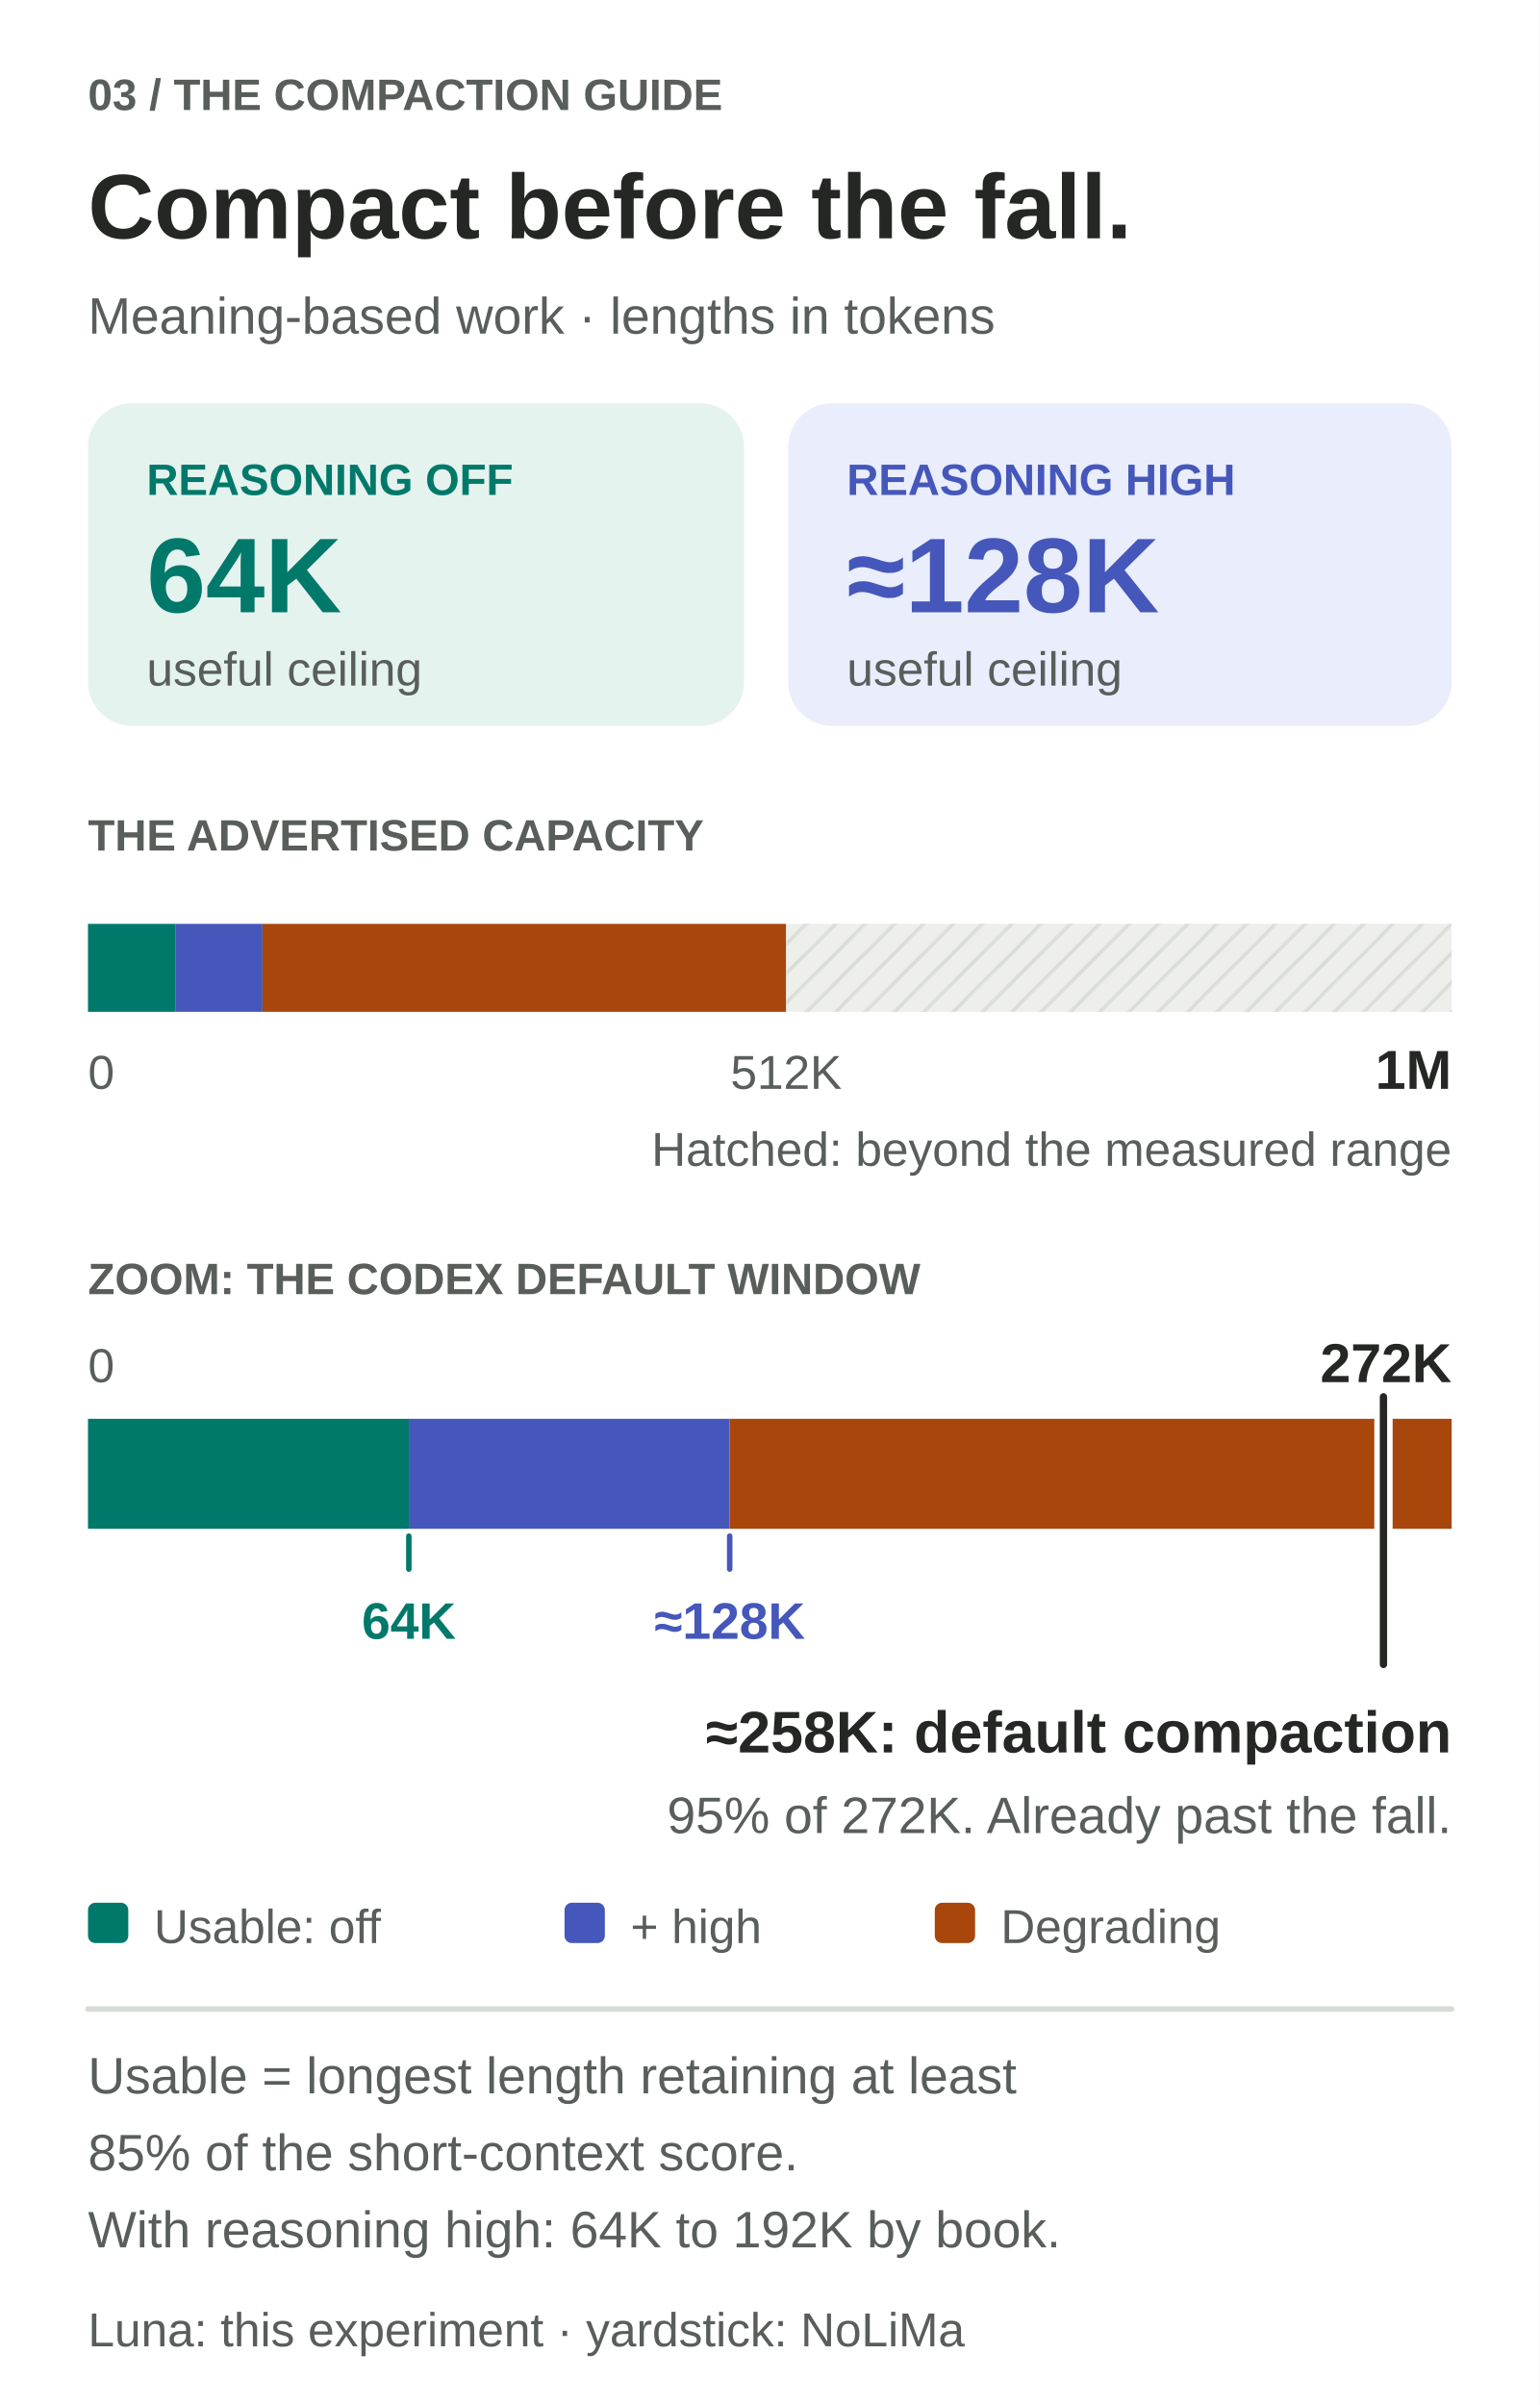
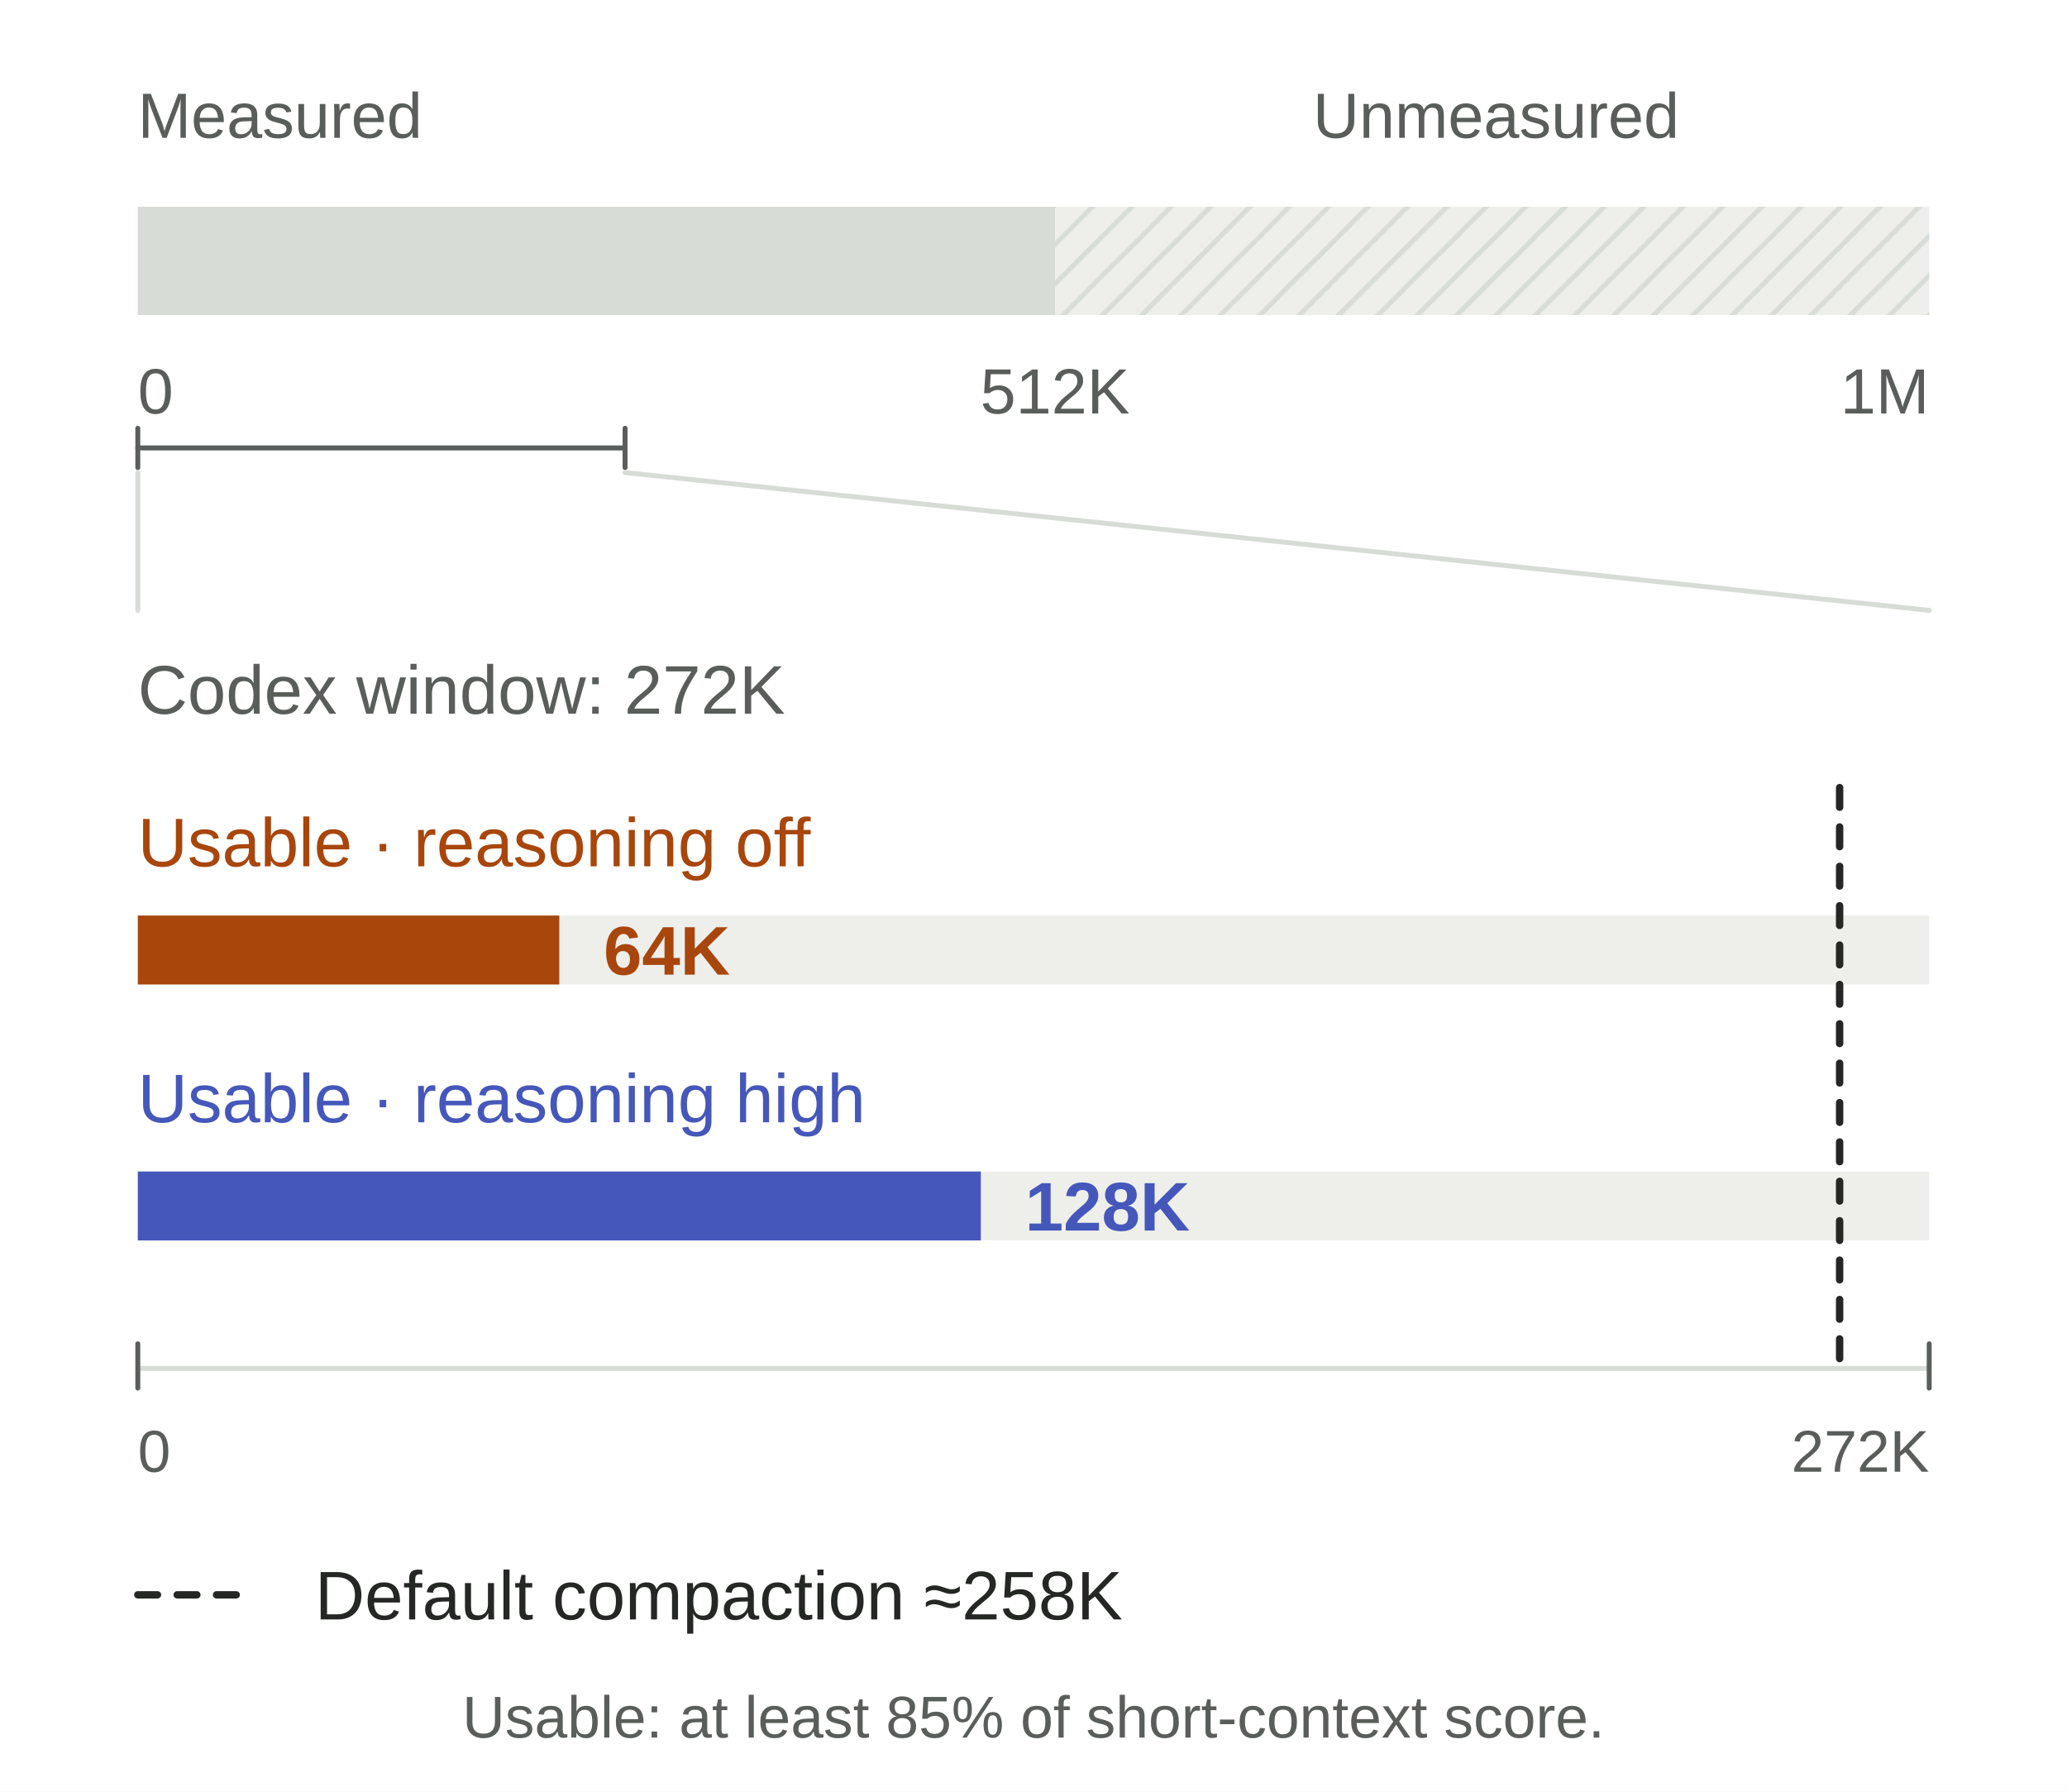
- <svg xmlns="http://www.w3.org/2000/svg" width="420" height="656" viewBox="0 0 420 656" role="img" aria-labelledby="title desc">
+ <svg xmlns="http://www.w3.org/2000/svg" width="420" height="364" viewBox="0 0 420 364" role="img" aria-labelledby="title desc">
  <defs>
    <pattern id="untested" width="8" height="8" patternUnits="userSpaceOnUse">
      <path d="M-2 2L2-2M0 8L8 0M6 10L10 6" fill="none" stroke="#d8dcd7" stroke-width="1" />
    </pattern>
  </defs>
-   <rect x="0" y="0" width="420" height="656" rx="0" fill="#ffffff" />
-   <text x="24" y="30" fill="#595e5b" font-family="Arial, Helvetica, sans-serif" font-size="12" font-weight="700" text-anchor="start">03 / THE COMPACTION GUIDE</text>
-   <text x="24" y="65" fill="#252725" font-family="Arial, Helvetica, sans-serif" font-size="25" font-weight="700" text-anchor="start">Compact before the fall.</text>
-   <text x="24" y="91" fill="#595e5b" font-family="Arial, Helvetica, sans-serif" font-size="14" font-weight="400" text-anchor="start">Meaning-based work · lengths in tokens</text>
-   <rect x="24" y="110" width="179" height="88" rx="12" fill="#e4f3ee" />
-   <text x="40" y="135" fill="#00796b" font-family="Arial, Helvetica, sans-serif" font-size="12" font-weight="700" text-anchor="start">REASONING OFF</text>
-   <text x="40" y="167" fill="#00796b" font-family="Arial, Helvetica, sans-serif" font-size="29" font-weight="700" text-anchor="start">64K</text>
-   <text x="40" y="187" fill="#595e5b" font-family="Arial, Helvetica, sans-serif" font-size="13" font-weight="400" text-anchor="start">useful ceiling</text>
-   <rect x="215" y="110" width="181" height="88" rx="12" fill="#e9edfc" />
-   <text x="231" y="135" fill="#4557ba" font-family="Arial, Helvetica, sans-serif" font-size="12" font-weight="700" text-anchor="start">REASONING HIGH</text>
-   <text x="231" y="167" fill="#4557ba" font-family="Arial, Helvetica, sans-serif" font-size="29" font-weight="700" text-anchor="start">≈128K</text>
-   <text x="231" y="187" fill="#595e5b" font-family="Arial, Helvetica, sans-serif" font-size="13" font-weight="400" text-anchor="start">useful ceiling</text>
-   <text x="24" y="232" fill="#595e5b" font-family="Arial, Helvetica, sans-serif" font-size="12" font-weight="700" text-anchor="start">THE ADVERTISED CAPACITY</text>
-   <rect x="24.0" y="252" width="23.808" height="24" rx="0" fill="#00796b" />
-   <rect x="47.808" y="252" width="23.808" height="24" rx="0" fill="#4557ba" />
-   <rect x="71.616" y="252" width="142.848" height="24" rx="0" fill="#a8460c" />
-   <rect x="214.464" y="252" width="181.536" height="24" rx="0" fill="#eeeFEB" />
-   <rect x="214.464" y="252" width="181.536" height="24" rx="0" fill="url(#untested)" />
-   <text x="24" y="297" fill="#595e5b" font-family="Arial, Helvetica, sans-serif" font-size="13" font-weight="400" text-anchor="start">0</text>
-   <text x="214.464" y="297" fill="#595e5b" font-family="Arial, Helvetica, sans-serif" font-size="13" font-weight="400" text-anchor="middle">512K</text>
-   <text x="396" y="297" fill="#252725" font-family="Arial, Helvetica, sans-serif" font-size="15" font-weight="700" text-anchor="end">1M</text>
-   <text x="396" y="318" fill="#595e5b" font-family="Arial, Helvetica, sans-serif" font-size="13" font-weight="400" text-anchor="end">Hatched: beyond the measured range</text>
-   <text x="24" y="353" fill="#595e5b" font-family="Arial, Helvetica, sans-serif" font-size="12" font-weight="700" text-anchor="start">ZOOM: THE CODEX DEFAULT WINDOW</text>
-   <text x="24" y="377" fill="#595e5b" font-family="Arial, Helvetica, sans-serif" font-size="13" font-weight="400" text-anchor="start">0</text>
-   <text x="396" y="377" fill="#252725" font-family="Arial, Helvetica, sans-serif" font-size="15" font-weight="700" text-anchor="end">272K</text>
-   <rect x="24.0" y="387" width="87.529" height="30" rx="0" fill="#00796b" />
-   <rect x="111.529" y="387" width="87.529" height="30" rx="0" fill="#4557ba" />
-   <rect x="199.059" y="387" width="196.941" height="30" rx="0" fill="#a8460c" />
-   <path d="M111.529 419L111.529 428" fill="none" stroke="#00796b" stroke-width="1.5" stroke-linecap="round" />
-   <text x="111.529" y="447" fill="#00796b" font-family="Arial, Helvetica, sans-serif" font-size="14" font-weight="700" text-anchor="middle">64K</text>
-   <path d="M199.059 419L199.059 428" fill="none" stroke="#4557ba" stroke-width="1.5" stroke-linecap="round" />
-   <text x="199.059" y="447" fill="#4557ba" font-family="Arial, Helvetica, sans-serif" font-size="14" font-weight="700" text-anchor="middle">≈128K</text>
-   <path d="M377.4 381L377.4 454" fill="none" stroke="#ffffff" stroke-width="5" stroke-linecap="round" />
-   <path d="M377.4 381L377.4 454" fill="none" stroke="#252725" stroke-width="2" stroke-linecap="round" />
-   <text x="396" y="478" fill="#252725" font-family="Arial, Helvetica, sans-serif" font-size="16" font-weight="700" text-anchor="end">≈258K: default compaction</text>
-   <text x="396" y="500" fill="#595e5b" font-family="Arial, Helvetica, sans-serif" font-size="14" font-weight="400" text-anchor="end">95% of 272K. Already past the fall.</text>
-   <rect x="24" y="519" width="11" height="11" rx="2" fill="#00796b" />
-   <text x="42" y="530" fill="#595e5b" font-family="Arial, Helvetica, sans-serif" font-size="13" font-weight="400" text-anchor="start">Usable: off</text>
-   <rect x="154" y="519" width="11" height="11" rx="2" fill="#4557ba" />
-   <text x="172" y="530" fill="#595e5b" font-family="Arial, Helvetica, sans-serif" font-size="13" font-weight="400" text-anchor="start">+ high</text>
-   <rect x="255" y="519" width="11" height="11" rx="2" fill="#a8460c" />
-   <text x="273" y="530" fill="#595e5b" font-family="Arial, Helvetica, sans-serif" font-size="13" font-weight="400" text-anchor="start">Degrading</text>
-   <path d="M24 548L396 548" fill="none" stroke="#d8dcd7" stroke-width="1.5" stroke-linecap="round" />
-   <text x="24" y="571" fill="#595e5b" font-family="Arial, Helvetica, sans-serif" font-size="14" font-weight="400" text-anchor="start">Usable = longest length retaining at least</text>
-   <text x="24" y="592" fill="#595e5b" font-family="Arial, Helvetica, sans-serif" font-size="14" font-weight="400" text-anchor="start">85% of the short-context score.</text>
-   <text x="24" y="613" fill="#595e5b" font-family="Arial, Helvetica, sans-serif" font-size="14" font-weight="400" text-anchor="start">With reasoning high: 64K to 192K by book.</text>
-   <a href="https://arxiv.org/abs/2502.05167">
-     <text x="24" y="640" fill="#595e5b" font-family="Arial, Helvetica, sans-serif" font-size="13" font-weight="400" text-anchor="start">Luna: this experiment · yardstick: NoLiMa</text>
-   </a>
+   <rect x="0" y="0" width="420" height="364" rx="0" fill="#ffffff" />
+   <text x="28" y="28" fill="#595e5b" font-family="Arial, Helvetica, sans-serif" font-size="13" font-weight="400" text-anchor="start">Measured</text>
+   <text x="304" y="28" fill="#595e5b" font-family="Arial, Helvetica, sans-serif" font-size="13" font-weight="400" text-anchor="middle">Unmeasured</text>
+   <rect x="28" y="42" width="186.368" height="22" rx="0" fill="#d8dcd7" />
+   <rect x="214.368" y="42" width="177.632" height="22" rx="0" fill="#eeeFEB" />
+   <rect x="214.368" y="42" width="177.632" height="22" rx="0" fill="url(#untested)" />
+   <text x="28" y="84" fill="#595e5b" font-family="Arial, Helvetica, sans-serif" font-size="13" font-weight="400" text-anchor="start">0</text>
+   <text x="214.368" y="84" fill="#595e5b" font-family="Arial, Helvetica, sans-serif" font-size="13" font-weight="400" text-anchor="middle">512K</text>
+   <text x="392" y="84" fill="#595e5b" font-family="Arial, Helvetica, sans-serif" font-size="13" font-weight="400" text-anchor="end">1M</text>
+   <path d="M28 91L127.008 91" fill="none" stroke="#595e5b" stroke-width="1" stroke-linecap="round" />
+   <path d="M28 87L28 95" fill="none" stroke="#595e5b" stroke-width="1" stroke-linecap="round" />
+   <path d="M127.008 87L127.008 95" fill="none" stroke="#595e5b" stroke-width="1" stroke-linecap="round" />
+   <path d="M28 96L28 124" fill="none" stroke="#d8dcd7" stroke-width="1" stroke-linecap="round" />
+   <path d="M127.008 96L392 124" fill="none" stroke="#d8dcd7" stroke-width="1" stroke-linecap="round" />
+   <text x="28" y="145" fill="#595e5b" font-family="Arial, Helvetica, sans-serif" font-size="14" font-weight="400" text-anchor="start">Codex window: 272K</text>
+   <text x="28" y="176" fill="#a8460c" font-family="Arial, Helvetica, sans-serif" font-size="14" font-weight="400" text-anchor="start">Usable · reasoning off</text>
+   <rect x="28" y="186" width="364" height="14" rx="0" fill="#eeeFEB" />
+   <rect x="28" y="186" width="85.647" height="14" rx="0" fill="#a8460c" />
+   <text x="122.647" y="198" fill="#a8460c" font-family="Arial, Helvetica, sans-serif" font-size="14" font-weight="700" text-anchor="start">64K</text>
+   <text x="28" y="228" fill="#4557ba" font-family="Arial, Helvetica, sans-serif" font-size="14" font-weight="400" text-anchor="start">Usable · reasoning high</text>
+   <rect x="28" y="238" width="364" height="14" rx="0" fill="#eeeFEB" />
+   <rect x="28" y="238" width="171.294" height="14" rx="0" fill="#4557ba" />
+   <text x="208.294" y="250" fill="#4557ba" font-family="Arial, Helvetica, sans-serif" font-size="14" font-weight="700" text-anchor="start">128K</text>
+   <path d="M28 278L392 278" fill="none" stroke="#d8dcd7" stroke-width="1" stroke-linecap="round" />
+   <path d="M28 273L28 282" fill="none" stroke="#595e5b" stroke-width="1" stroke-linecap="round" />
+   <text x="28" y="299" fill="#595e5b" font-family="Arial, Helvetica, sans-serif" font-size="12" font-weight="400" text-anchor="start">0</text>
+   <path d="M392 273L392 282" fill="none" stroke="#595e5b" stroke-width="1" stroke-linecap="round" />
+   <text x="392" y="299" fill="#595e5b" font-family="Arial, Helvetica, sans-serif" font-size="12" font-weight="400" text-anchor="end">272K</text>
+   <path d="M373.8 160L373.8 278" fill="none" stroke="#252725" stroke-width="1.5" stroke-linecap="round" stroke-dasharray="4 4" />
+   <path d="M28 324L50 324" fill="none" stroke="#252725" stroke-width="1.5" stroke-linecap="round" stroke-dasharray="4 4" />
+   <text x="64" y="329" fill="#252725" font-family="Arial, Helvetica, sans-serif" font-size="14" font-weight="400" text-anchor="start">Default compaction ≈258K</text>
+   <text x="210" y="353" fill="#595e5b" font-family="Arial, Helvetica, sans-serif" font-size="12" font-weight="400" text-anchor="middle">Usable: at least 85% of short-context score.</text>
</svg>
